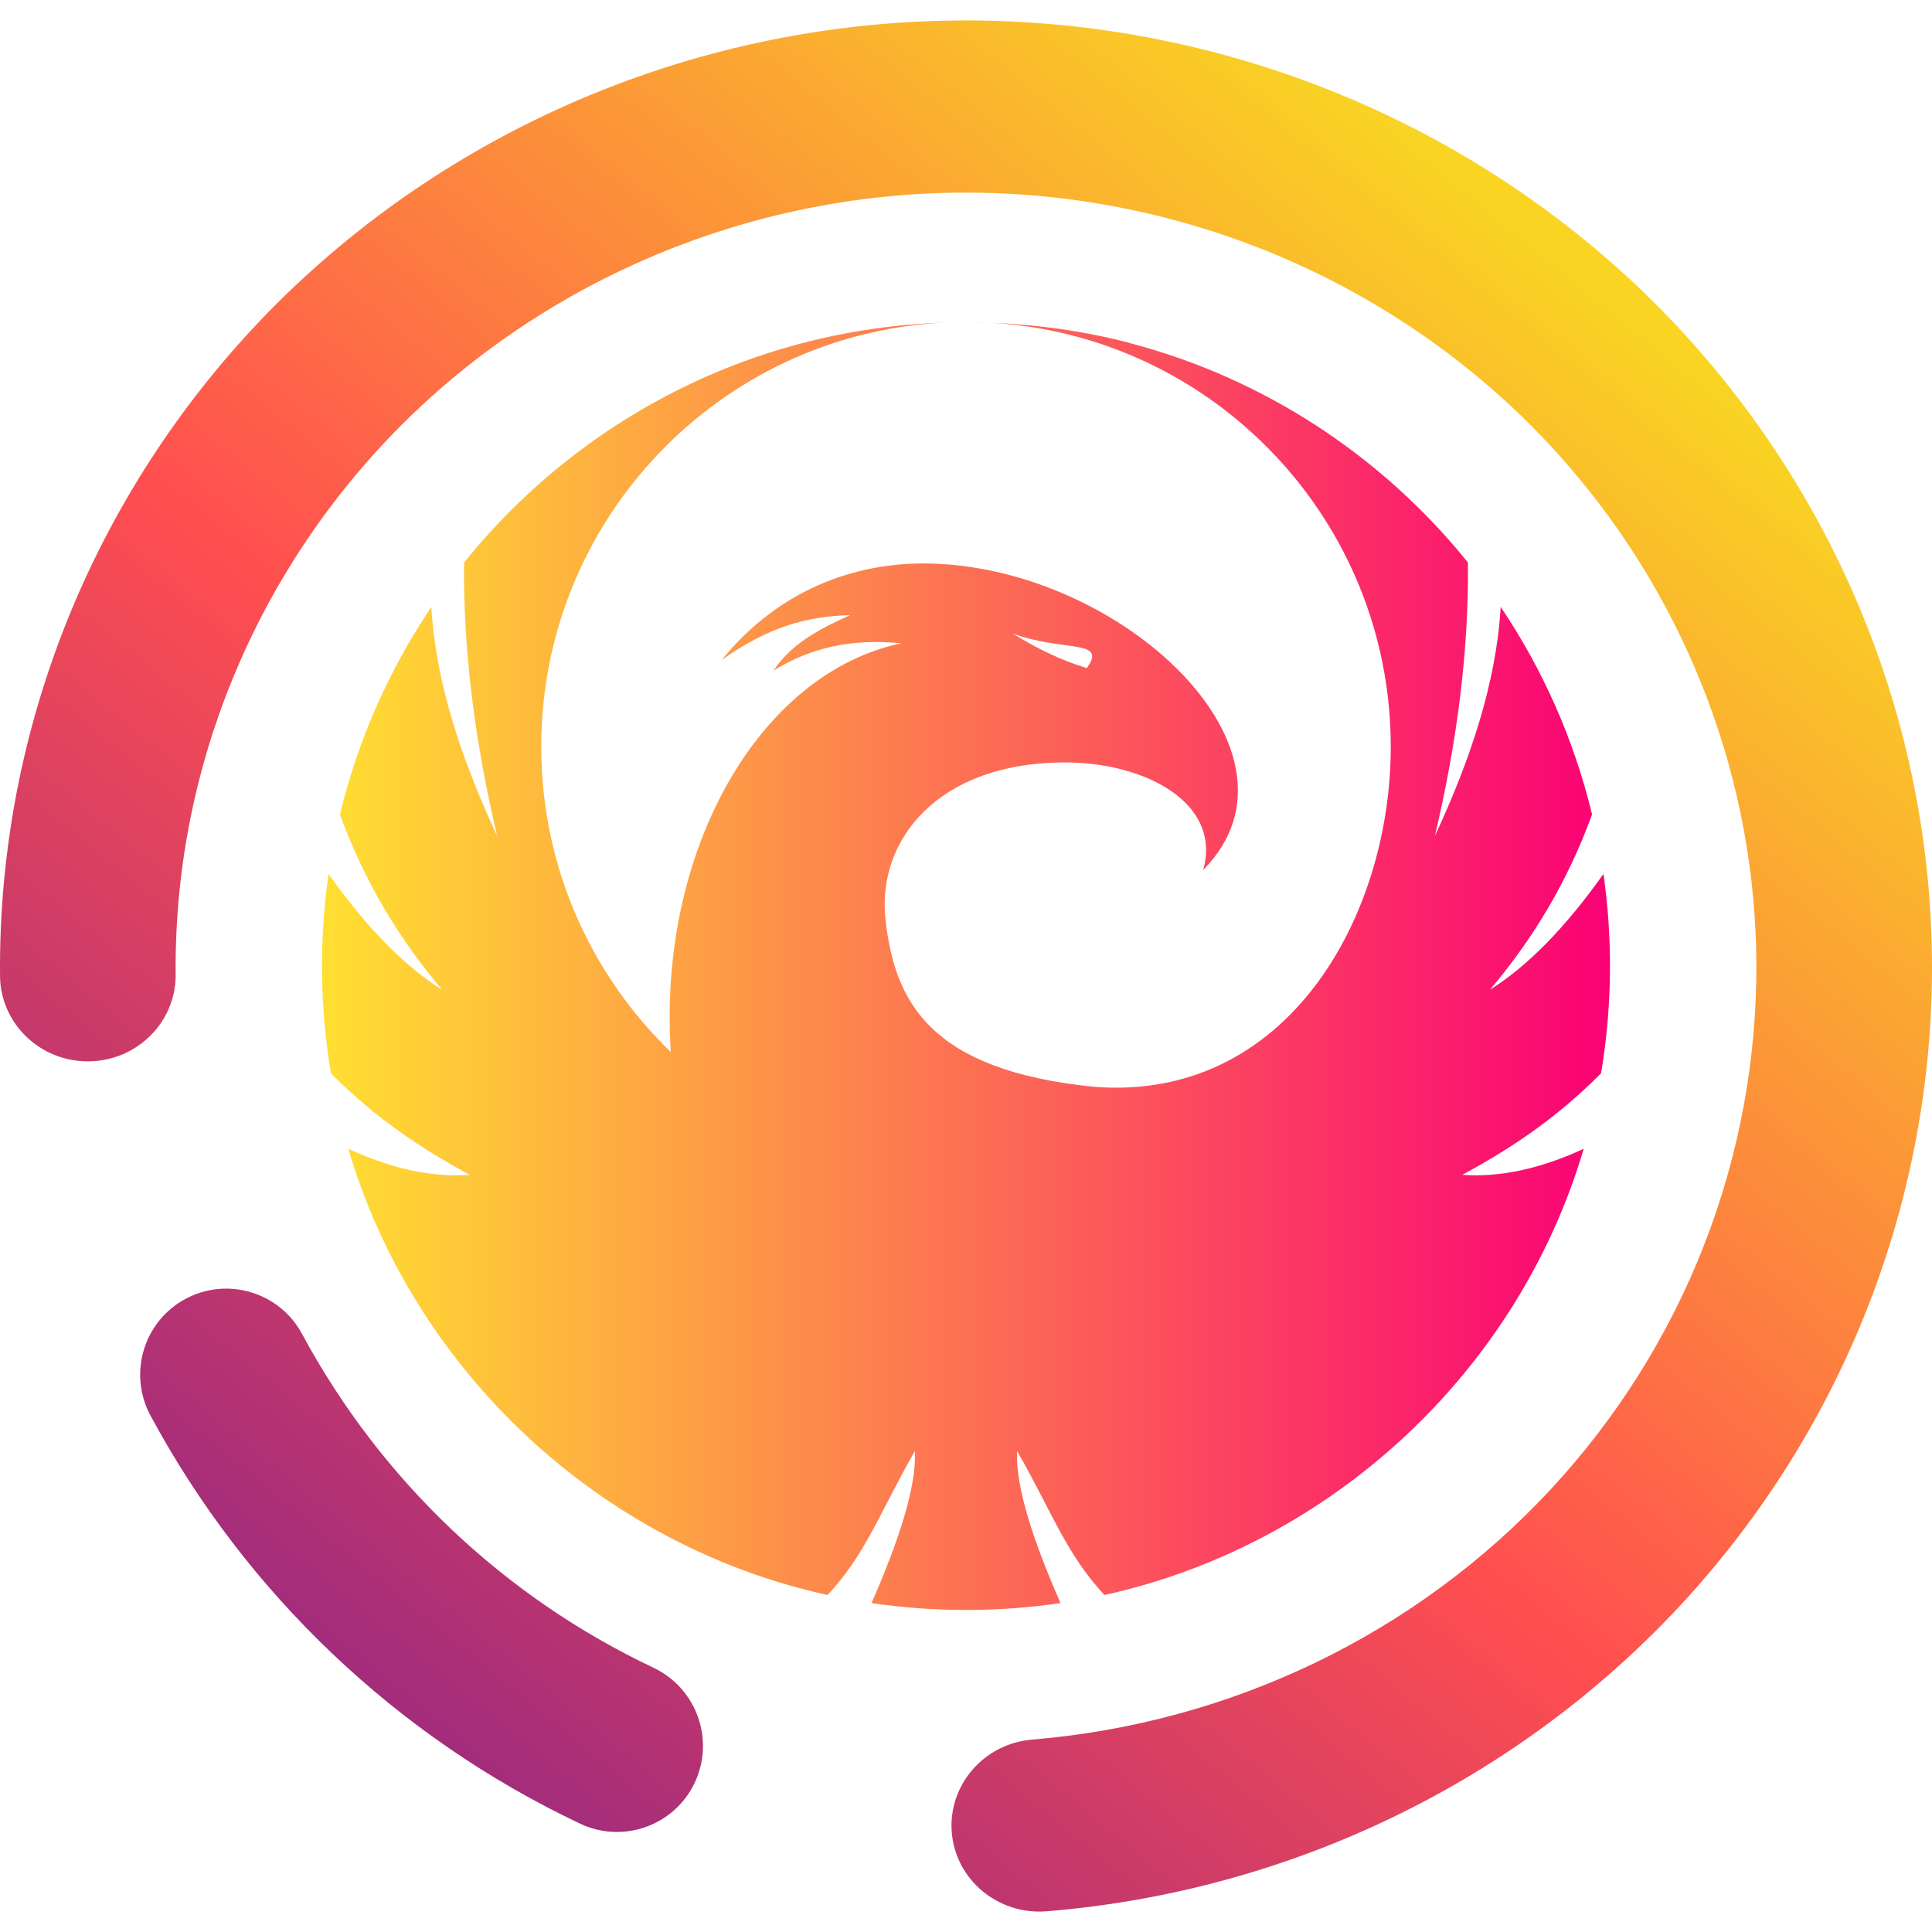
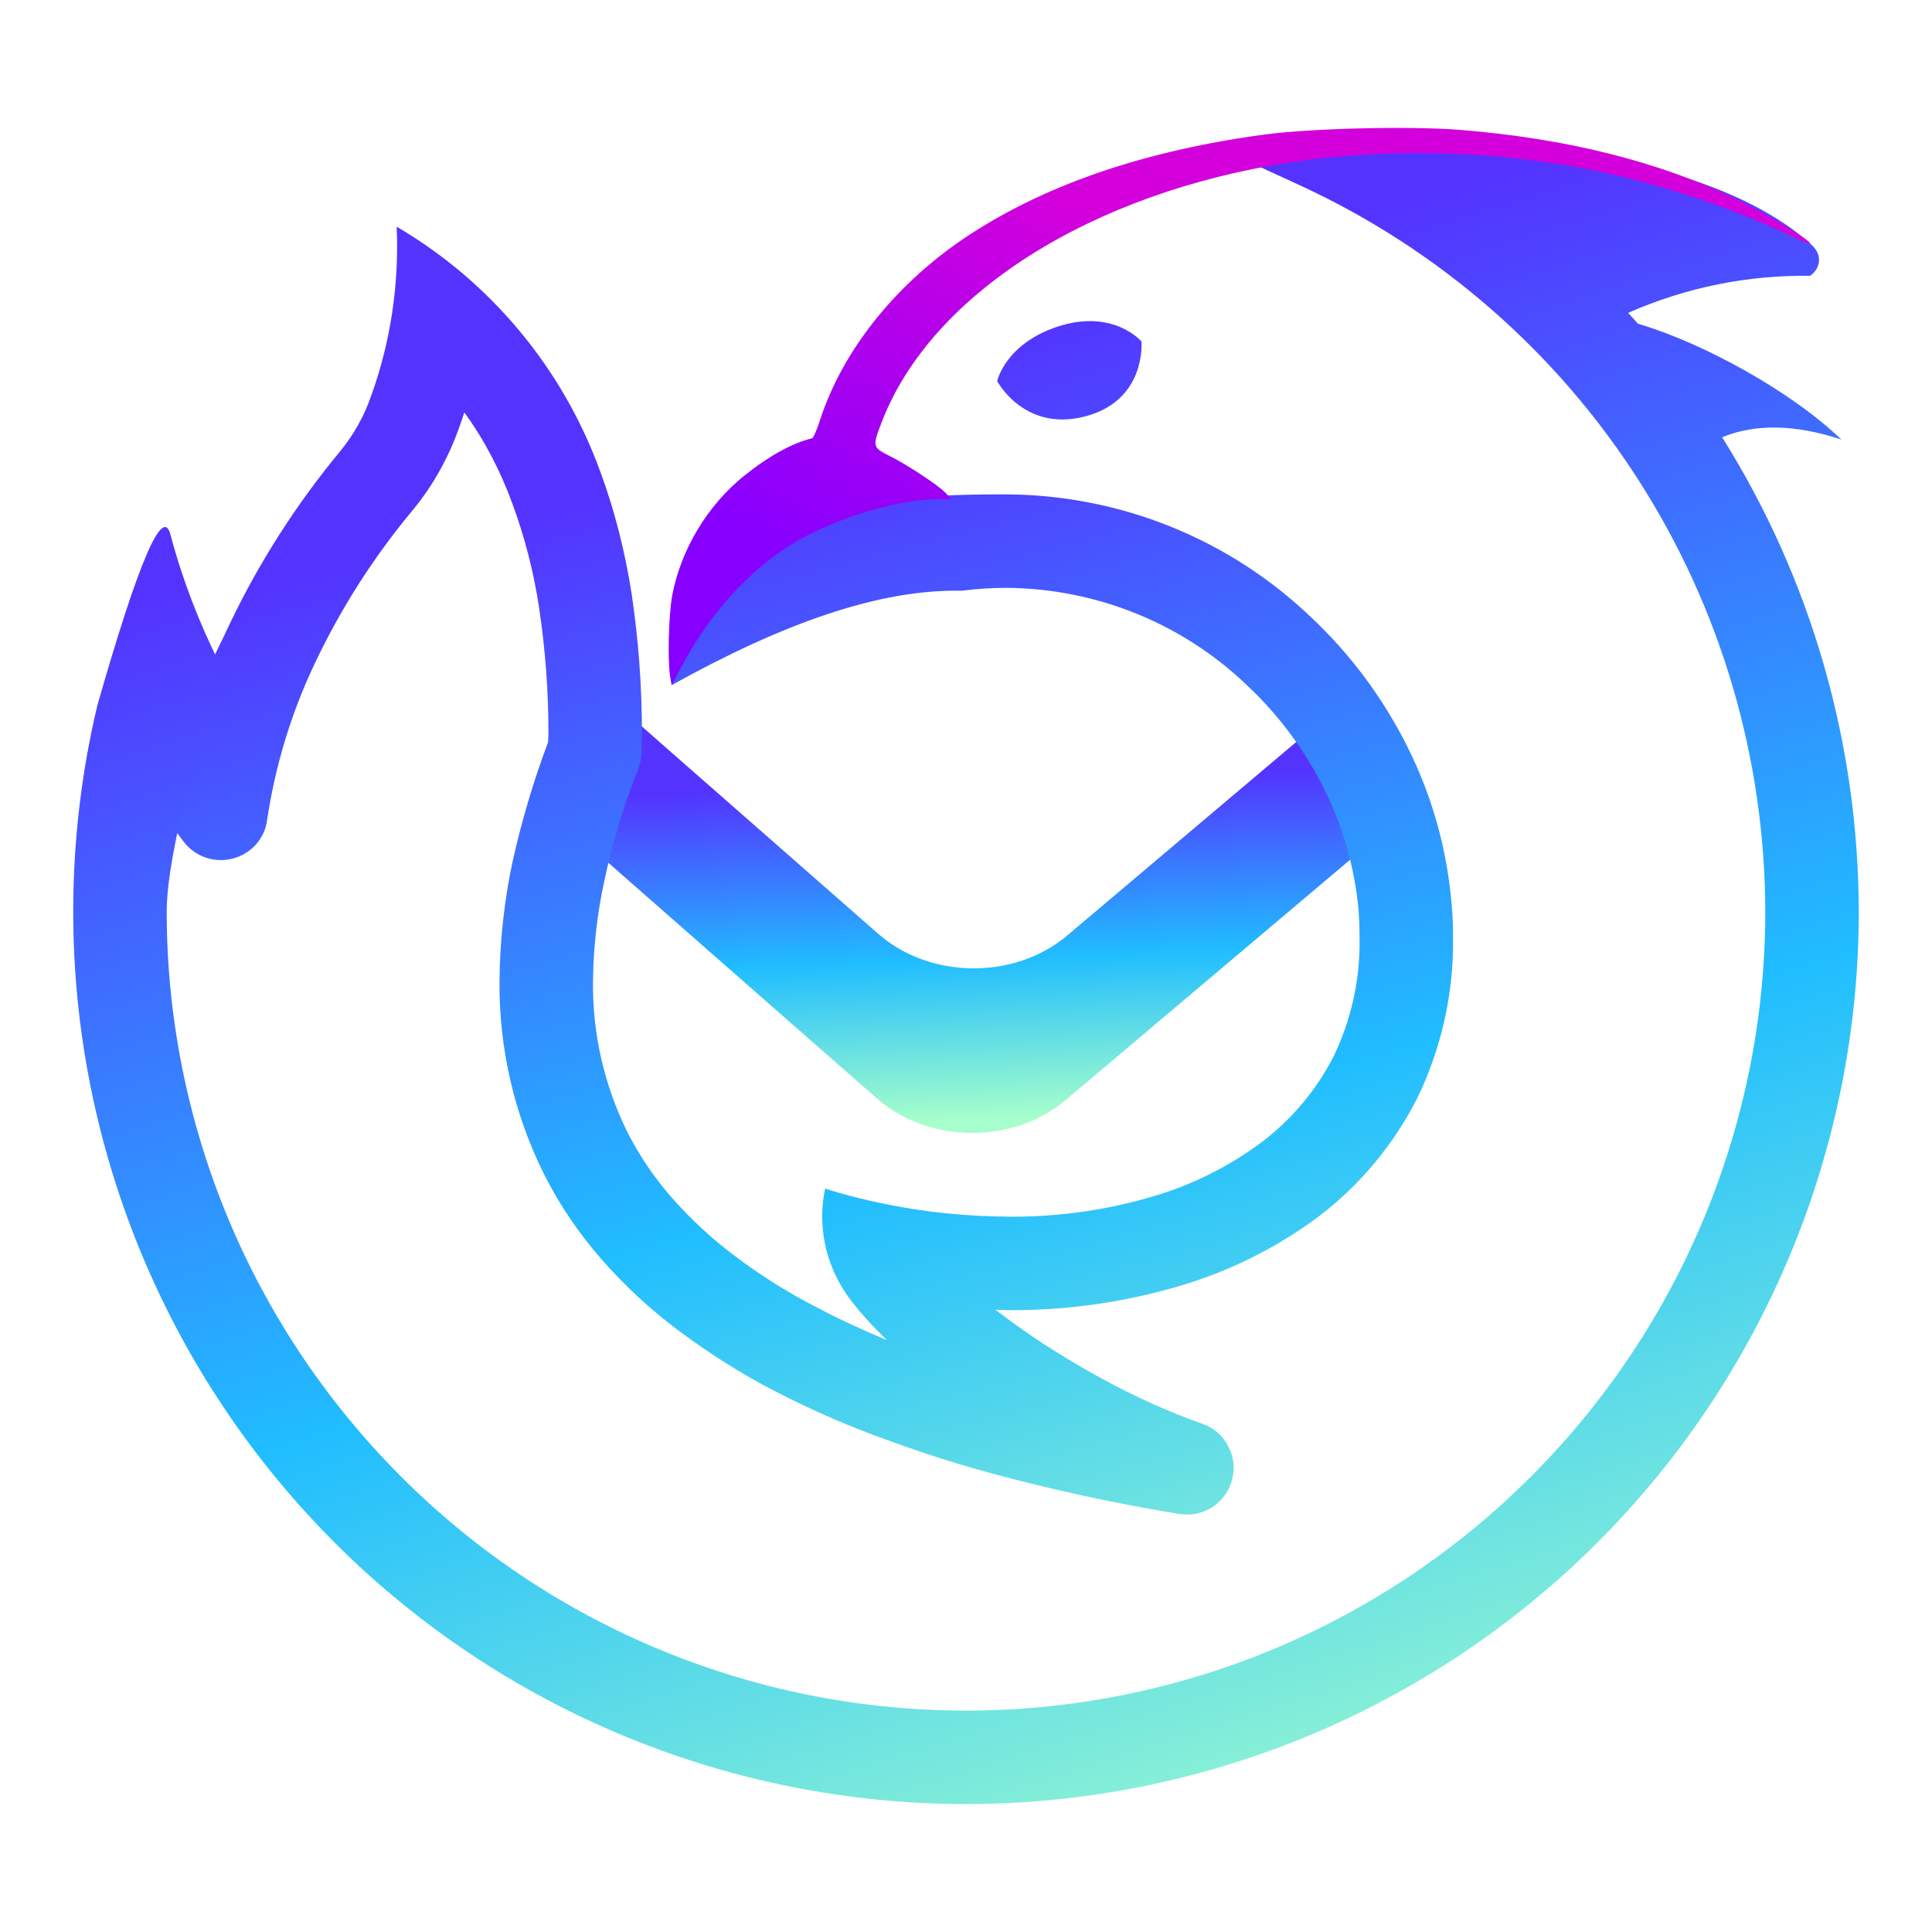
- <svg xmlns="http://www.w3.org/2000/svg" style="isolation:isolate" viewBox="0 0 48 48" width="48pt" height="48pt">
-   <linearGradient id="_lgradient_2" x1="0" y1="0.5" x2="1" y2="0.5" gradientTransform="matrix(32,0,0,32,8,8)" gradientUnits="userSpaceOnUse">
-     <stop offset="0%" stop-opacity="1" style="stop-color:rgb(255,224,49)" />
-     <stop offset="100%" stop-opacity="1" style="stop-color:rgb(250,0,117)" />
+ <svg xmlns="http://www.w3.org/2000/svg" style="isolation:isolate" viewBox="0 0 62 62" width="62pt" height="62pt">
+   <linearGradient id="_lgradient_4" x1="0.489" y1="0.15" x2="0.541" y2="0.875" gradientTransform="matrix(27.85,0,0,15.02,17.45,22.865)" gradientUnits="userSpaceOnUse">
+     <stop offset="0%" stop-opacity="1" style="stop-color:rgb(84,51,255)" />
+     <stop offset="51.739%" stop-opacity="1" style="stop-color:rgb(32,189,255)" />
+     <stop offset="98.261%" stop-opacity="1" style="stop-color:rgb(165,254,203)" />
  </linearGradient>
-   <path d=" M 24 8 C 24.211 8 24.42 8.012 24.631 8.02 C 24.422 8.007 24.212 8 24 8 Z  M 24.631 8.02 C 30.165 8.346 34.553 12.937 34.553 18.553 C 34.553 22.777 31.977 27.39 27.164 27 C 23.121 26.589 22.228 24.909 22 22.845 C 21.78 20.852 23.329 18.945 26.445 18.942 C 28.463 18.939 30.358 19.954 29.893 21.614 C 32.781 18.692 27.879 14.087 23.072 14 C 21.185 13.966 19.314 14.694 17.933 16.393 C 19.07 15.599 19.982 15.316 21.119 15.282 C 20.538 15.557 19.718 15.907 19.215 16.662 C 20.134 16.092 21.155 15.859 22.389 15.983 C 18.836 16.735 16.339 21.163 16.666 26.137 C 14.681 24.219 13.447 21.53 13.447 18.553 C 13.447 12.907 17.881 8.297 23.457 8.014 C 21.639 8.075 19.831 8.442 18.138 9.11 C 15.532 10.136 13.259 11.828 11.53 13.975 C 11.507 16.091 11.78 18.356 12.351 20.77 C 11.469 18.873 10.828 16.977 10.716 15.08 C 9.674 16.628 8.898 18.366 8.446 20.235 C 9.059 21.921 9.932 23.348 10.985 24.592 C 10.045 24.002 9.105 23.042 8.163 21.713 C 7.927 23.357 7.947 25.028 8.222 26.666 C 9.372 27.824 10.52 28.566 11.669 29.188 C 10.735 29.256 9.731 29.04 8.653 28.541 C 10.295 34.095 14.942 38.395 20.558 39.627 C 21.502 38.636 21.896 37.499 22.73 36.051 C 22.777 36.947 22.306 38.34 21.652 39.828 C 23.206 40.057 24.794 40.056 26.348 39.828 C 25.694 38.34 25.223 36.947 25.27 36.051 C 26.104 37.499 26.498 38.635 27.442 39.627 C 33.061 38.39 37.705 34.098 39.347 28.541 C 38.269 29.04 37.265 29.256 36.331 29.188 C 37.48 28.566 38.628 27.824 39.778 26.666 C 40.053 25.028 40.073 23.357 39.837 21.713 C 38.895 23.042 37.956 24.002 37.015 24.592 C 38.07 23.348 38.941 21.921 39.554 20.235 C 39.104 18.366 38.327 16.627 37.284 15.078 C 37.172 16.975 36.531 18.873 35.649 20.77 C 36.22 18.356 36.493 16.091 36.47 13.975 C 34.354 11.348 31.423 9.402 28.063 8.522 L 28.063 8.52 C 26.942 8.227 25.789 8.065 24.631 8.02 L 24.631 8.02 Z  M 25.156 15.737 C 26.401 16.205 27.534 15.868 27 16.598 C 26.33 16.397 25.727 16.09 25.156 15.737 Z " fill="url(#_lgradient_2)" />
-   <linearGradient id="_lgradient_3" x1="0.174" y1="0.136" x2="0.886" y2="0.973" gradientTransform="matrix(-48,0,0,46.985,48,0.508)" gradientUnits="userSpaceOnUse">
-     <stop offset="0%" stop-opacity="1" style="stop-color:rgb(249,212,35)" />
-     <stop offset="51.562%" stop-opacity="1" style="stop-color:rgb(255,78,80)" />
-     <stop offset="99.13%" stop-opacity="1" style="stop-color:rgb(138,35,135)" />
+   <path d=" M 41.19 24.155 L 42.72 22.865 L 45.3 25.925 L 43.77 27.215 L 34.196 35.304 C 32.509 36.728 29.793 36.703 28.134 35.246 L 18.95 27.185 L 17.45 25.865 L 20.09 22.865 L 21.59 24.185 L 28.183 29.967 C 29.843 31.423 32.559 31.448 34.245 30.023 L 41.19 24.155 Z " fill="url(#_lgradient_4)" />
+   <linearGradient id="_lgradient_5" x1="0.557" y1="0.156" x2="0.835" y2="1.219" gradientTransform="matrix(41.731,0,0,41.329,4.9,7.275)" gradientUnits="userSpaceOnUse">
+     <stop offset="0%" stop-opacity="1" style="stop-color:rgb(84,51,255)" />
+     <stop offset="51.739%" stop-opacity="1" style="stop-color:rgb(32,189,255)" />
+     <stop offset="98.261%" stop-opacity="1" style="stop-color:rgb(165,254,203)" />
  </linearGradient>
-   <path d=" M 25.639 43.22 L 25.639 43.22 C 24.442 43.32 23.549 44.356 23.647 45.532 L 23.647 45.532 C 23.746 46.709 24.802 47.584 26.006 47.485 L 26.006 47.485 C 32.034 46.993 37.66 44.28 41.743 39.89 C 45.816 35.501 48.054 29.759 47.999 23.824 C 47.941 17.589 45.355 11.622 40.82 7.245 C 36.274 2.879 30.143 0.452 23.783 0.509 C 17.423 0.565 11.337 3.1 6.873 7.546 C 2.419 12.003 -0.057 18.015 0.001 24.249 L 0.001 24.249 C 0.012 25.43 0.998 26.38 2.202 26.369 L 2.202 26.369 C 3.407 26.358 4.375 25.391 4.364 24.211 L 4.364 24.211 C 4.317 19.109 6.345 14.193 9.988 10.546 C 13.642 6.909 18.619 4.833 23.822 4.786 C 29.026 4.74 34.041 6.728 37.761 10.299 C 41.471 13.881 43.588 18.761 43.636 23.863 C 43.68 28.718 41.858 33.419 38.52 37.01 C 35.182 40.601 30.577 42.813 25.639 43.22 Z  M 7.505 33.142 L 7.505 33.142 C 6.946 32.102 5.649 31.712 4.609 32.27 L 4.609 32.27 C 3.569 32.828 3.179 34.126 3.737 35.166 L 3.737 35.166 C 6.119 39.593 9.863 43.153 14.406 45.305 L 14.406 45.305 C 15.474 45.815 16.751 45.362 17.258 44.295 L 17.258 44.295 C 17.765 43.228 17.31 41.948 16.243 41.438 L 16.243 41.438 C 12.516 39.675 9.463 36.772 7.505 33.142 Z " fill-rule="evenodd" fill="url(#_lgradient_3)" />
+   <path d=" M 26.7 40.665 C 26.38 39.865 26.3 38.985 26.48 38.145 C 27.11 38.345 27.74 38.505 28.39 38.635 C 29.7 38.905 31.04 39.035 32.38 39.045 C 33.92 39.055 35.46 38.845 36.93 38.415 C 38.22 38.045 39.43 37.445 40.5 36.645 C 41.46 35.915 42.24 34.985 42.79 33.915 C 43.36 32.735 43.65 31.445 43.63 30.145 C 43.63 29.835 43.62 29.535 43.6 29.235 C 43.48 27.865 43.1 26.525 42.48 25.295 C 41.86 24.055 41.02 22.925 40 21.975 C 37.93 19.995 35.17 18.885 32.3 18.865 C 31.819 18.865 31.34 18.896 30.866 18.957 C 28.205 18.901 25.096 20.017 21.552 21.988 L 22 19.735 L 23.23 18.875 C 24.63 17.895 25.46 16.905 27.09 16.365 C 28.54 15.895 30.77 15.865 32.3 15.865 C 35.94 15.885 39.43 17.285 42.06 19.795 C 43.33 20.985 44.38 22.395 45.16 23.955 C 45.95 25.525 46.43 27.225 46.58 28.975 C 46.62 29.355 46.63 29.745 46.63 30.125 C 46.65 31.895 46.25 33.655 45.48 35.245 C 44.72 36.735 43.64 38.035 42.31 39.045 C 40.94 40.065 39.4 40.825 37.76 41.295 C 36.01 41.805 34.19 42.055 32.37 42.045 C 32.23 42.045 32.09 42.035 31.95 42.035 C 32.11 42.155 32.27 42.275 32.43 42.395 C 33.36 43.075 34.34 43.685 35.35 44.235 C 36.39 44.805 37.47 45.295 38.59 45.695 C 38.95 45.815 39.24 46.075 39.41 46.405 C 39.59 46.735 39.64 47.115 39.54 47.475 C 39.45 47.845 39.22 48.155 38.91 48.365 C 38.6 48.565 38.22 48.645 37.85 48.585 C 36.19 48.315 34.54 47.975 32.91 47.565 C 31.45 47.205 30 46.775 28.59 46.255 C 27.31 45.805 26.07 45.265 24.87 44.645 C 23.78 44.085 22.75 43.425 21.77 42.695 C 20.86 42.015 20.03 41.245 19.29 40.395 C 18.58 39.585 17.97 38.685 17.48 37.725 C 16.51 35.795 16.01 33.655 16.03 31.485 C 16.04 30.195 16.18 28.915 16.45 27.645 C 16.74 26.345 17.12 25.065 17.59 23.815 L 17.6 23.505 C 17.6 22.165 17.5 20.835 17.3 19.505 C 17.13 18.365 16.84 17.235 16.44 16.155 C 16.06 15.115 15.55 14.125 14.9 13.235 C 14.85 13.385 14.8 13.545 14.74 13.705 C 14.4 14.675 13.9 15.575 13.25 16.365 C 11.99 17.875 10.93 19.535 10.09 21.315 C 9.34 22.895 8.83 24.585 8.57 26.325 C 8.49 26.925 8.05 27.405 7.46 27.555 C 6.87 27.705 6.25 27.485 5.89 27.005 L 4.9 25.685 L 5.89 23.305 C 6.17 22.415 6.98 20.875 7.37 20.025 C 8.32 18.035 9.52 16.165 10.93 14.465 C 11.36 13.935 11.69 13.345 11.91 12.705 C 12.54 10.965 12.81 9.115 12.73 7.275 C 15.75 9.045 18.06 11.825 19.26 15.125 C 19.73 16.395 20.06 17.715 20.27 19.055 C 20.49 20.535 20.6 22.025 20.6 23.525 C 20.6 23.525 20.6 23.525 20.6 23.525 L 20.59 24.115 C 20.59 24.305 20.55 24.485 20.49 24.655 C 20.02 25.835 19.65 27.045 19.39 28.285 C 19.16 29.345 19.04 30.425 19.03 31.505 C 19.01 33.195 19.4 34.855 20.15 36.365 C 20.53 37.105 21 37.795 21.55 38.425 C 22.16 39.115 22.83 39.745 23.57 40.295 C 24.41 40.935 25.31 41.495 26.25 41.975 C 26.97 42.355 27.71 42.695 28.46 43.005 C 28.37 42.915 28.28 42.825 28.19 42.735 C 27.88 42.425 27.58 42.085 27.31 41.735 C 27.06 41.405 26.85 41.045 26.7 40.665 C 26.49 40.155 26.59 39.565 26.94 39.145 C 27.29 38.725 27.85 38.525 28.39 38.635" fill="url(#_lgradient_5)" />
+   <linearGradient id="_lgradient_6" x1="0.508" y1="0.123" x2="0.818" y2="1.042" gradientTransform="matrix(57.3,0,0,53.578,2.35,4.317)" gradientUnits="userSpaceOnUse">
+     <stop offset="0%" stop-opacity="1" style="stop-color:rgb(84,51,255)" />
+     <stop offset="51.739%" stop-opacity="1" style="stop-color:rgb(32,189,255)" />
+     <stop offset="98.261%" stop-opacity="1" style="stop-color:rgb(165,254,203)" />
+   </linearGradient>
+   <path d=" M 52.249 10.04 C 52.356 10.154 52.46 10.271 52.563 10.389 L 52.563 10.389 C 54.664 11.004 57.5 12.572 59.09 14.105 C 57.628 13.622 56.343 13.588 55.264 14.032 C 58.125 18.585 59.64 23.862 59.65 29.255 C 59.65 29.255 59.65 29.255 59.65 29.255 L 59.65 29.255 C 59.65 36.845 56.63 44.135 51.26 49.505 C 45.89 54.875 38.59 57.895 31 57.895 C 23.41 57.895 16.11 54.875 10.74 49.505 C 5.37 44.135 2.35 36.845 2.35 29.255 C 2.35 27.015 2.61 24.785 3.13 22.615 Q 5.097 15.74 5.47 17.155 C 5.843 18.57 6.38 19.963 7.05 21.305 C 6.59 23.255 5.35 27.245 5.35 29.255 C 5.35 36.055 8.06 42.575 12.87 47.385 C 17.67 52.195 24.2 54.895 31 54.895 C 37.8 54.895 44.33 52.195 49.13 47.385 C 53.94 42.575 56.65 36.055 56.65 29.255 C 56.64 24.345 55.23 19.535 52.58 15.405 C 49.93 11.265 46.15 7.985 41.69 5.935 L 41.69 5.935 L 40.32 5.305 Q 44.538 3.985 45.305 4.428 C 45.526 4.556 45.745 4.686 45.963 4.82 C 49.912 4.447 55.424 5.413 58.09 7.818 C 58.542 8.184 58.389 8.65 58.09 8.85 C 56.081 8.828 54.129 9.213 52.249 10.04 L 52.249 10.04 Z  M 56.65 29.255 L 56.65 29.255 L 56.65 29.255 L 56.65 29.255 Z  M 56.65 29.255 L 56.65 29.255 L 56.65 29.255 L 56.65 29.255 Z  M 56.65 29.255 L 56.65 29.255 C 56.65 29.255 56.65 29.255 56.65 29.255 L 56.65 29.255 L 56.65 29.255 L 56.65 29.255 Z  M 34.983 13.316 C 36.79 12.747 36.631 10.958 36.631 10.958 C 36.631 10.958 35.728 9.893 33.936 10.483 C 32.26 11.036 32 12.23 32 12.23 C 32 12.23 32.916 13.967 34.983 13.316 Z " fill-rule="evenodd" fill="url(#_lgradient_6)" />
+   <linearGradient id="_lgradient_7" x1="0.576" y1="0.387" x2="0.128" y2="0.792" gradientTransform="matrix(36.631,0,0,17.883,21.459,4.105)" gradientUnits="userSpaceOnUse">
+     <stop offset="0%" stop-opacity="1" style="stop-color:rgb(211,0,220)" />
+     <stop offset="100%" stop-opacity="1" style="stop-color:rgb(135,0,255)" />
+   </linearGradient>
+   <path d=" M 21.506 21.708 C 21.419 21.182 21.458 19.717 21.574 19.099 C 21.851 17.637 22.704 16.217 23.869 15.278 C 24.663 14.638 25.429 14.214 26.058 14.067 C 26.099 14.058 26.211 13.806 26.307 13.507 C 27.047 11.205 28.813 9.02 31.168 7.497 C 33.658 5.887 36.795 4.827 40.59 4.316 C 42.059 4.118 45.239 4.041 46.812 4.165 C 50.266 4.437 53.273 5.192 55.786 6.417 C 56.711 6.868 58.157 7.748 58.088 7.818 C 58.069 7.836 57.676 7.673 57.214 7.454 C 55.515 6.65 53.267 5.908 51.267 5.492 C 48.107 4.835 44.573 4.732 41.448 5.205 C 35.015 6.179 29.886 9.427 28.3 13.533 C 27.992 14.331 27.998 14.356 28.541 14.628 C 29.128 14.921 30.125 15.58 30.356 15.828 L 30.535 16.019 L 30.136 16.019 C 28.681 16.02 26.467 16.735 25.151 17.628 C 23.83 18.526 22.723 19.797 21.865 21.403 L 21.552 21.988 L 21.506 21.708 Z " fill="url(#_lgradient_7)" />
</svg>
